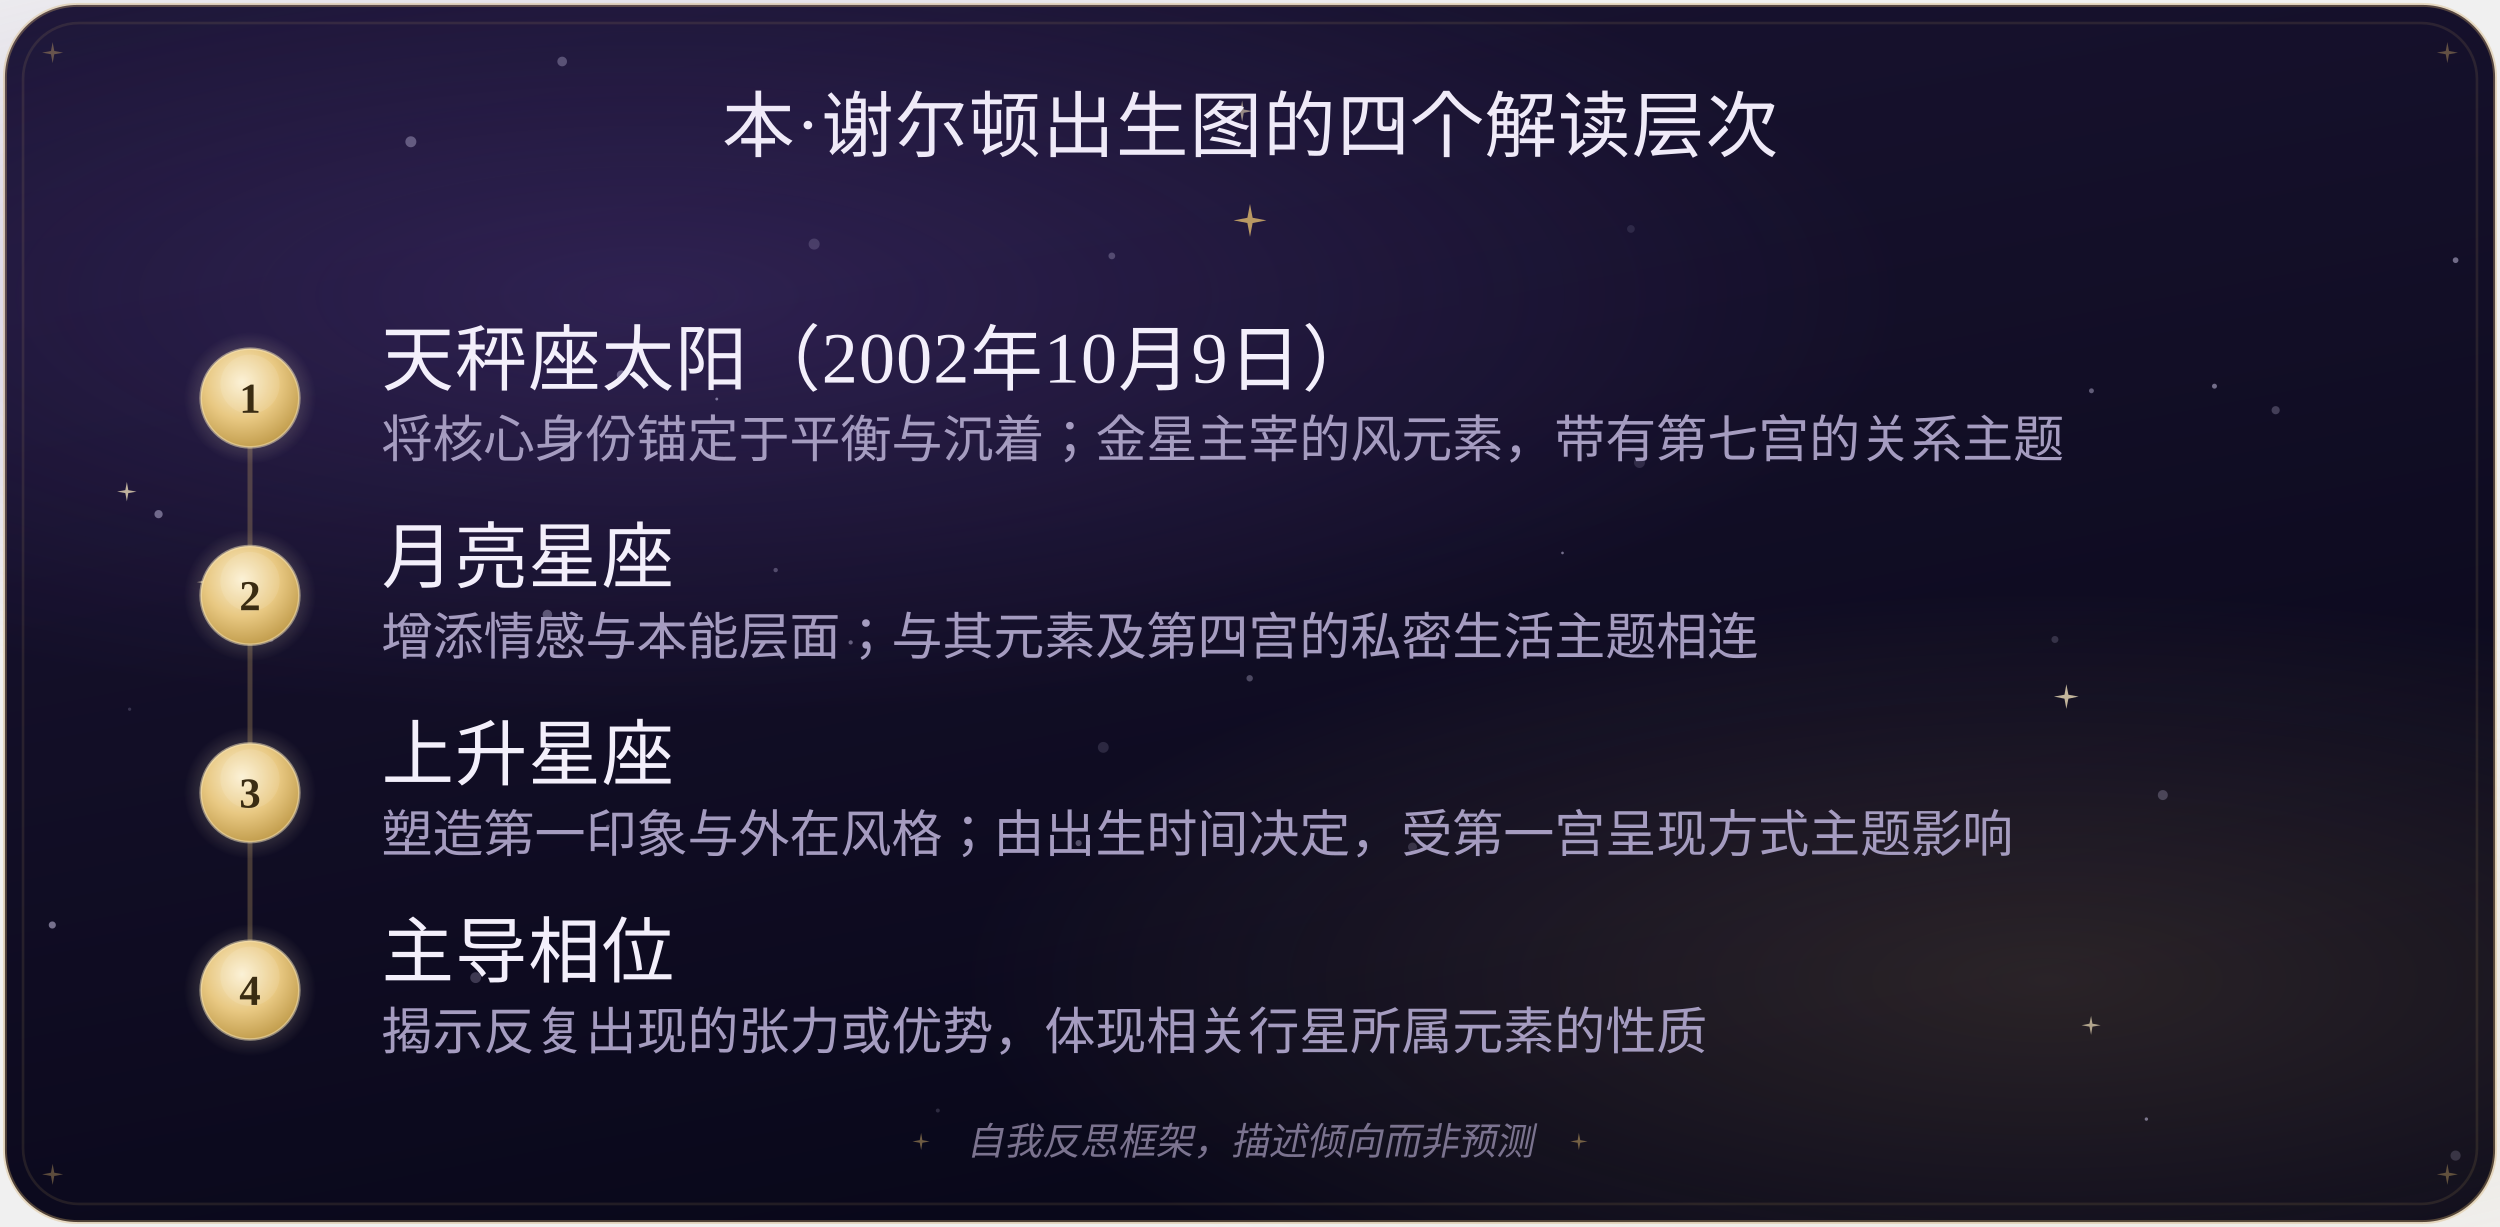
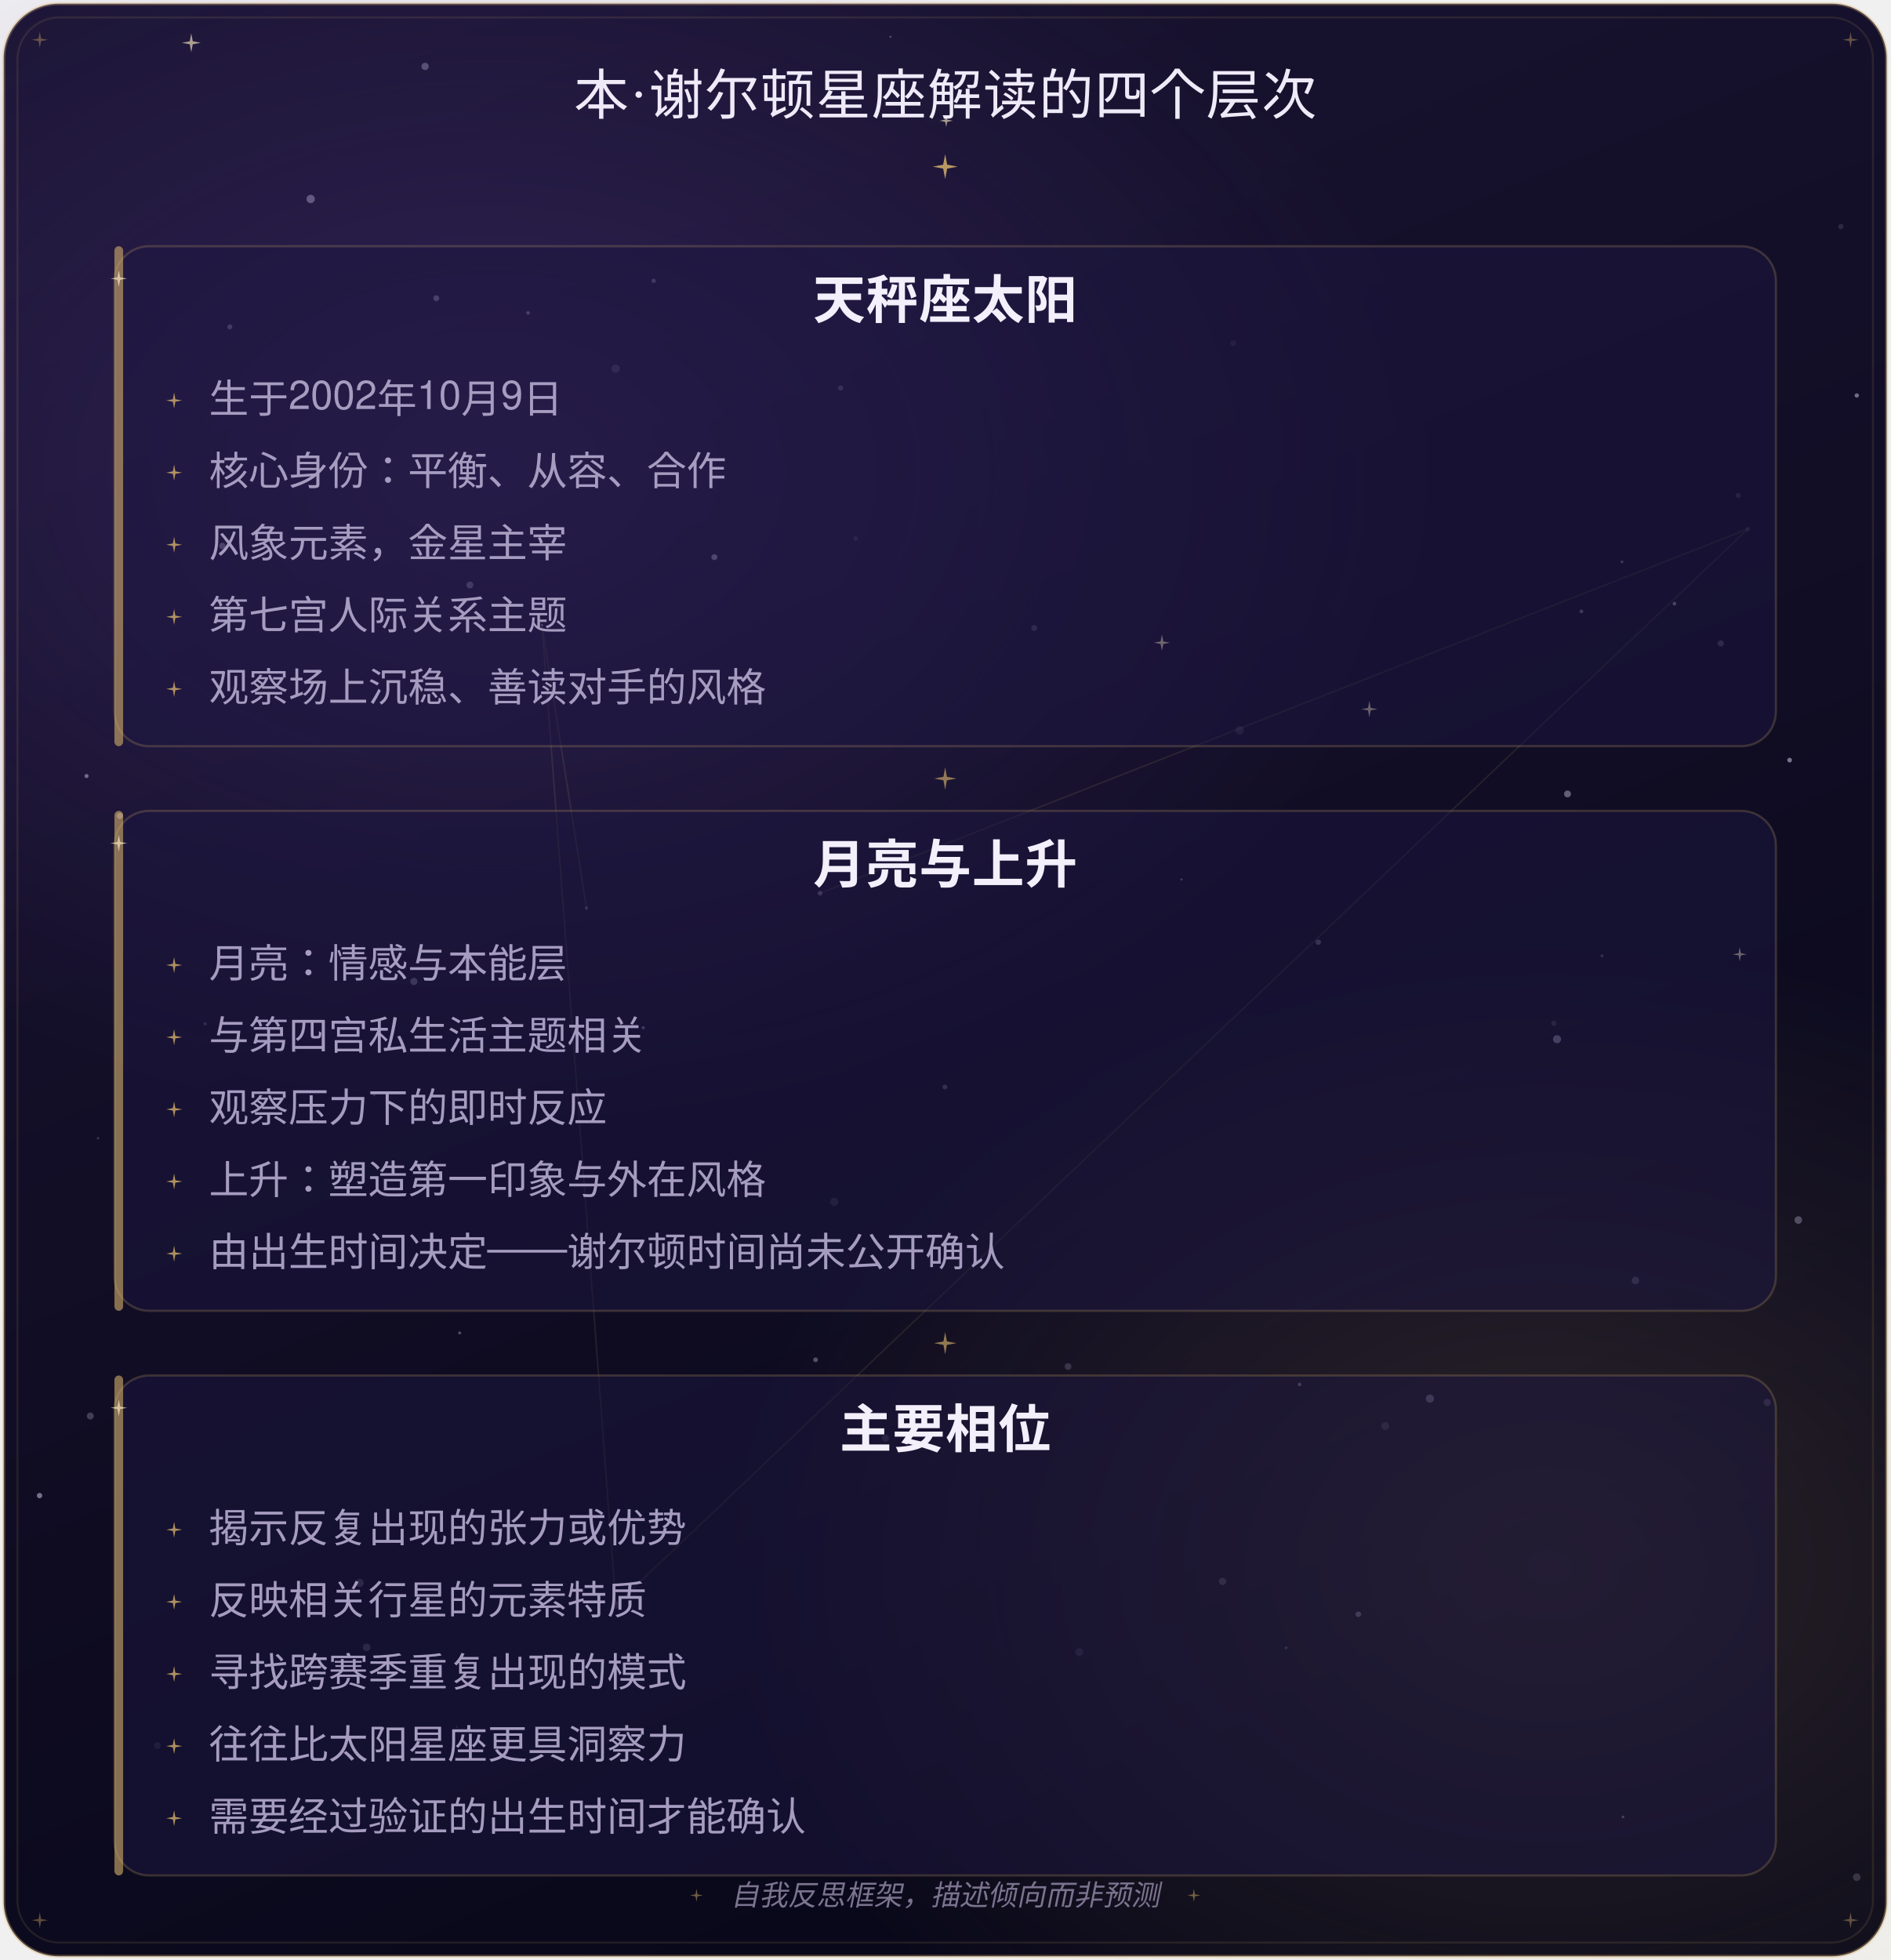
- <svg xmlns="http://www.w3.org/2000/svg" viewBox="0 0 760 373" role="img" aria-label="本·谢尔顿出生图的四个解读层次">
+ <svg xmlns="http://www.w3.org/2000/svg" viewBox="0 0 760 788" role="img" aria-label="本·谢尔顿星座解读的四个层次">
  <defs>
    <linearGradient id="bensheltonzodiacsign1zh-panel" x1="0" y1="0" x2="0.4" y2="1">
      <stop offset="0" stop-color="#1a1433" />
      <stop offset="0.55" stop-color="#120e26" />
      <stop offset="1" stop-color="#09081a" />
    </linearGradient>
    <radialGradient id="bensheltonzodiacsign1zh-foil" cx="0.42" cy="0.34" r="0.75">
      <stop offset="0" stop-color="#fbf0d2" />
      <stop offset="0.5" stop-color="#e8c882" />
      <stop offset="1" stop-color="#b8923f" />
    </radialGradient>
    <radialGradient id="bensheltonzodiacsign1zh-glow" cx="0.5" cy="0.5" r="0.5">
      <stop offset="0" stop-color="#f6e6bf" />
      <stop offset="1" stop-color="#f6e6bf" stop-opacity="0" />
    </radialGradient>
    <radialGradient id="bensheltonzodiacsign1zh-neb1" cx="0.5" cy="0.5" r="0.5">
      <stop offset="0" stop-color="#6f4bb0" stop-opacity="0.28" />
      <stop offset="1" stop-color="#6f4bb0" stop-opacity="0" />
    </radialGradient>
    <radialGradient id="bensheltonzodiacsign1zh-neb2" cx="0.5" cy="0.5" r="0.5">
      <stop offset="0" stop-color="#d4af6a" stop-opacity="0.16" />
      <stop offset="1" stop-color="#d4af6a" stop-opacity="0" />
    </radialGradient>
    <linearGradient id="bensheltonzodiacsign1zh-rule" x1="0" y1="0" x2="1" y2="0">
      <stop offset="0" stop-color="#d4af6a" stop-opacity="0" />
      <stop offset="0.5" stop-color="#d4af6a" stop-opacity="0.6" />
      <stop offset="1" stop-color="#d4af6a" stop-opacity="0" />
    </linearGradient>
  </defs>
-   <rect x="1.5" y="1.5" width="757" height="370" rx="22" fill="url(#bensheltonzodiacsign1zh-panel)" />
-   <ellipse cx="198" cy="90" rx="380" ry="127" fill="url(#bensheltonzodiacsign1zh-neb1)" />
-   <ellipse cx="623" cy="298" rx="334" ry="119" fill="url(#bensheltonzodiacsign1zh-neb2)" />
-   <circle cx="746.5" cy="79.1" r="0.87" fill="#cfc8ea" opacity="0.50" />
-   <circle cx="48.2" cy="156.3" r="1.25" fill="#cfc8ea" opacity="0.47" />
-   <circle cx="247.5" cy="74.2" r="1.68" fill="#cfc8ea" opacity="0.19" />
-   <circle cx="652.5" cy="340.2" r="0.52" fill="#cfc8ea" opacity="0.53" />
-   <circle cx="188.9" cy="114.0" r="1.40" fill="#cfc8ea" opacity="0.39" />
-   <circle cx="327.9" cy="256.3" r="0.94" fill="#cfc8ea" opacity="0.36" />
-   <circle cx="379.9" cy="206.2" r="0.98" fill="#cfc8ea" opacity="0.32" />
-   <circle cx="657.5" cy="241.7" r="1.52" fill="#cfc8ea" opacity="0.26" />
-   <circle cx="15.9" cy="281.2" r="1.09" fill="#cfc8ea" opacity="0.53" />
-   <circle cx="166.4" cy="186.8" r="1.44" fill="#cfc8ea" opacity="0.38" />
-   <circle cx="235.8" cy="173.3" r="0.67" fill="#cfc8ea" opacity="0.31" />
-   <circle cx="429.4" cy="257.5" r="1.36" fill="#cfc8ea" opacity="0.19" />
-   <circle cx="124.9" cy="43.1" r="1.67" fill="#cfc8ea" opacity="0.37" />
-   <circle cx="335.4" cy="227.2" r="1.65" fill="#cfc8ea" opacity="0.15" />
-   <circle cx="498.4" cy="140.6" r="1.67" fill="#cfc8ea" opacity="0.15" />
-   <circle cx="82.5" cy="194.5" r="0.62" fill="#cfc8ea" opacity="0.30" />
-   <circle cx="746.5" cy="351.3" r="1.54" fill="#cfc8ea" opacity="0.19" />
-   <circle cx="39.4" cy="215.6" r="0.50" fill="#cfc8ea" opacity="0.20" />
-   <circle cx="691.8" cy="124.7" r="1.24" fill="#cfc8ea" opacity="0.26" />
-   <circle cx="338.0" cy="77.8" r="1.03" fill="#cfc8ea" opacity="0.28" />
-   <circle cx="258.6" cy="195.3" r="0.65" fill="#cfc8ea" opacity="0.43" />
-   <circle cx="170.9" cy="18.7" r="1.47" fill="#cfc8ea" opacity="0.32" />
-   <circle cx="285.1" cy="337.6" r="0.61" fill="#cfc8ea" opacity="0.18" />
-   <circle cx="495.8" cy="69.6" r="1.18" fill="#cfc8ea" opacity="0.12" />
-   <circle cx="217.9" cy="121.3" r="0.44" fill="#cfc8ea" opacity="0.53" />
-   <circle cx="624.7" cy="194.4" r="1.07" fill="#cfc8ea" opacity="0.19" />
-   <circle cx="673.2" cy="117.4" r="0.76" fill="#cfc8ea" opacity="0.51" />
-   <circle cx="475.0" cy="168.1" r="0.41" fill="#cfc8ea" opacity="0.52" />
-   <circle cx="184.8" cy="251.3" r="0.61" fill="#cfc8ea" opacity="0.34" />
-   <circle cx="144.6" cy="297.2" r="1.65" fill="#cfc8ea" opacity="0.24" />
-   <circle cx="635.8" cy="118.8" r="0.75" fill="#cfc8ea" opacity="0.42" />
-   <path d="M 38.567 146.5 L 39.0 149.0 L 41.5 149.46 L 39.0 149.9 L 38.567 152.4 L 38.1 149.9 L 35.6 149.46 L 38.1 149.0 Z" fill="#f6e6bf" opacity="0.749" />
-   <path d="M 628.172 208.0 L 628.8 211.2 L 631.9 211.759 L 628.8 212.4 L 628.172 215.5 L 627.6 212.4 L 624.4 211.759 L 627.6 211.2 Z" fill="#f6e6bf" opacity="0.766" />
-   <path d="M 63.832 173.0 L 64.5 176.3 L 67.8 176.952 L 64.5 177.6 L 63.832 180.9 L 63.2 177.6 L 59.8 176.952 L 63.2 176.3 Z" fill="#f6e6bf" opacity="0.531" />
-   <path d="M 377.611 30.6 L 378.1 33.3 L 380.8 33.795 L 378.1 34.3 L 377.611 37.0 L 377.1 34.3 L 374.5 33.795 L 377.1 33.3 Z" fill="#f6e6bf" opacity="0.555" />
-   <path d="M 635.69 308.8 L 636.1 311.2 L 638.6 311.684 L 636.1 312.1 L 635.69 314.6 L 635.2 312.1 L 632.8 311.684 L 635.2 311.2 Z" fill="#f6e6bf" opacity="0.671" />
-   <rect x="1.5" y="1.5" width="757" height="370" rx="22" fill="none" stroke="#d4af6a" stroke-opacity="0.34" stroke-width="1.2" />
-   <rect x="7" y="7" width="746" height="359" rx="17" fill="none" stroke="#d4af6a" stroke-opacity="0.12" stroke-width="0.8" />
+   <rect x="1.5" y="1.5" width="757" height="785" rx="22" fill="url(#bensheltonzodiacsign1zh-panel)" />
+   <ellipse cx="198" cy="189" rx="380" ry="268" fill="url(#bensheltonzodiacsign1zh-neb1)" />
+   <ellipse cx="623" cy="630" rx="334" ry="252" fill="url(#bensheltonzodiacsign1zh-neb2)" />
+   <circle cx="746.5" cy="159.0" r="0.87" fill="#cfc8ea" opacity="0.50" />
+   <circle cx="48.2" cy="328.0" r="1.25" fill="#cfc8ea" opacity="0.47" />
+   <circle cx="247.5" cy="148.2" r="1.68" fill="#cfc8ea" opacity="0.19" />
+   <circle cx="652.5" cy="730.5" r="0.52" fill="#cfc8ea" opacity="0.53" />
+   <circle cx="188.9" cy="235.2" r="1.40" fill="#cfc8ea" opacity="0.39" />
+   <circle cx="327.9" cy="546.7" r="0.94" fill="#cfc8ea" opacity="0.36" />
+   <circle cx="379.9" cy="437.0" r="0.98" fill="#cfc8ea" opacity="0.32" />
+   <circle cx="657.5" cy="514.8" r="1.52" fill="#cfc8ea" opacity="0.26" />
+   <circle cx="15.9" cy="601.3" r="1.09" fill="#cfc8ea" opacity="0.53" />
+   <circle cx="166.4" cy="394.6" r="1.44" fill="#cfc8ea" opacity="0.38" />
+   <circle cx="235.8" cy="365.1" r="0.67" fill="#cfc8ea" opacity="0.31" />
+   <circle cx="429.4" cy="549.4" r="1.36" fill="#cfc8ea" opacity="0.19" />
+   <circle cx="124.9" cy="80.0" r="1.67" fill="#cfc8ea" opacity="0.37" />
+   <circle cx="335.4" cy="483.2" r="1.65" fill="#cfc8ea" opacity="0.15" />
+   <circle cx="498.4" cy="293.6" r="1.67" fill="#cfc8ea" opacity="0.15" />
+   <circle cx="82.5" cy="411.6" r="0.62" fill="#cfc8ea" opacity="0.30" />
+   <circle cx="746.5" cy="754.7" r="1.54" fill="#cfc8ea" opacity="0.19" />
+   <circle cx="39.4" cy="457.6" r="0.50" fill="#cfc8ea" opacity="0.20" />
+   <circle cx="691.8" cy="258.7" r="1.24" fill="#cfc8ea" opacity="0.26" />
+   <circle cx="338.0" cy="156.0" r="1.03" fill="#cfc8ea" opacity="0.28" />
+   <circle cx="258.6" cy="413.2" r="0.65" fill="#cfc8ea" opacity="0.43" />
+   <circle cx="170.9" cy="26.7" r="1.47" fill="#cfc8ea" opacity="0.32" />
+   <circle cx="285.1" cy="724.7" r="0.61" fill="#cfc8ea" opacity="0.18" />
+   <circle cx="495.8" cy="138.0" r="1.18" fill="#cfc8ea" opacity="0.12" />
+   <circle cx="217.9" cy="251.3" r="0.44" fill="#cfc8ea" opacity="0.53" />
+   <circle cx="624.7" cy="411.4" r="1.07" fill="#cfc8ea" opacity="0.19" />
+   <circle cx="673.2" cy="242.7" r="0.76" fill="#cfc8ea" opacity="0.51" />
+   <circle cx="475.0" cy="353.6" r="0.41" fill="#cfc8ea" opacity="0.52" />
+   <circle cx="184.8" cy="535.9" r="0.61" fill="#cfc8ea" opacity="0.34" />
+   <circle cx="144.6" cy="636.4" r="1.65" fill="#cfc8ea" opacity="0.24" />
+   <circle cx="635.8" cy="245.8" r="0.75" fill="#cfc8ea" opacity="0.42" />
+   <circle cx="34.8" cy="312.0" r="0.83" fill="#cfc8ea" opacity="0.47" />
+   <circle cx="433.9" cy="664.2" r="1.55" fill="#cfc8ea" opacity="0.15" />
+   <circle cx="740.1" cy="91.1" r="1.05" fill="#cfc8ea" opacity="0.14" />
+   <circle cx="147.4" cy="662.3" r="1.52" fill="#cfc8ea" opacity="0.24" />
+   <circle cx="247.6" cy="645.2" r="1.62" fill="#cfc8ea" opacity="0.15" />
+   <circle cx="644.1" cy="384.3" r="0.60" fill="#cfc8ea" opacity="0.32" />
+   <circle cx="491.5" cy="635.8" r="1.46" fill="#cfc8ea" opacity="0.25" />
+   <circle cx="358.0" cy="14.8" r="0.42" fill="#cfc8ea" opacity="0.31" />
+   <circle cx="702.7" cy="212.7" r="0.89" fill="#cfc8ea" opacity="0.15" />
+   <circle cx="517.1" cy="662.5" r="0.58" fill="#cfc8ea" opacity="0.27" />
+   <circle cx="698.8" cy="199.2" r="1.02" fill="#cfc8ea" opacity="0.17" />
+   <circle cx="262.8" cy="112.9" r="0.87" fill="#cfc8ea" opacity="0.39" />
+   <circle cx="89.4" cy="219.5" r="1.29" fill="#cfc8ea" opacity="0.48" />
+   <circle cx="356.0" cy="578.2" r="1.42" fill="#cfc8ea" opacity="0.19" />
+   <circle cx="522.5" cy="556.6" r="0.71" fill="#cfc8ea" opacity="0.44" />
+   <circle cx="329.7" cy="359.1" r="0.96" fill="#cfc8ea" opacity="0.36" />
+   <circle cx="630.2" cy="319.2" r="1.39" fill="#cfc8ea" opacity="0.43" />
+   <circle cx="556.9" cy="573.3" r="1.58" fill="#cfc8ea" opacity="0.18" />
+   <circle cx="287.2" cy="224.0" r="1.20" fill="#cfc8ea" opacity="0.53" />
+   <circle cx="723.0" cy="490.5" r="1.53" fill="#cfc8ea" opacity="0.32" />
+   <circle cx="92.4" cy="131.4" r="1.01" fill="#cfc8ea" opacity="0.39" />
+   <circle cx="626.0" cy="417.8" r="1.63" fill="#cfc8ea" opacity="0.49" />
+   <circle cx="212.3" cy="125.8" r="0.73" fill="#cfc8ea" opacity="0.46" />
+   <circle cx="344.0" cy="216.5" r="0.91" fill="#cfc8ea" opacity="0.15" />
+   <circle cx="183.7" cy="694.3" r="0.41" fill="#cfc8ea" opacity="0.18" />
+   <circle cx="719.5" cy="305.6" r="0.95" fill="#cfc8ea" opacity="0.54" />
+   <circle cx="652.1" cy="225.9" r="0.57" fill="#cfc8ea" opacity="0.42" />
+   <circle cx="150.4" cy="440.2" r="0.57" fill="#cfc8ea" opacity="0.28" />
+   <circle cx="710.5" cy="563.8" r="1.43" fill="#cfc8ea" opacity="0.23" />
+   <circle cx="63.3" cy="701.8" r="1.35" fill="#cfc8ea" opacity="0.14" />
+   <circle cx="546.1" cy="649.0" r="1.13" fill="#cfc8ea" opacity="0.41" />
+   <circle cx="415.8" cy="252.5" r="1.21" fill="#cfc8ea" opacity="0.22" />
+   <circle cx="574.9" cy="562.3" r="1.65" fill="#cfc8ea" opacity="0.37" />
+   <circle cx="36.3" cy="569.3" r="1.39" fill="#cfc8ea" opacity="0.27" />
+   <circle cx="530.0" cy="378.8" r="1.09" fill="#cfc8ea" opacity="0.35" />
+   <circle cx="175.4" cy="119.9" r="1.19" fill="#cfc8ea" opacity="0.46" />
+   <path d="M 380.41 46.0 L 380.8 48.1 L 383.0 48.542 L 380.8 49.0 L 380.41 51.1 L 380.0 49.0 L 377.8 48.542 L 380.0 48.1 Z" fill="#f6e6bf" opacity="0.642" />
+   <path d="M 76.885 13.4 L 77.5 16.6 L 80.7 17.206 L 77.5 17.8 L 76.885 21.0 L 76.3 17.8 L 73.1 17.206 L 76.3 16.6 Z" fill="#f6e6bf" opacity="0.65" />
+   <path d="M 550.542 281.8 L 551.1 284.6 L 553.8 285.117 L 551.1 285.6 L 550.542 288.4 L 550.0 285.6 L 547.3 285.117 L 550.0 284.6 Z" fill="#f6e6bf" opacity="0.717" />
+   <path d="M 699.413 380.8 L 699.9 383.2 L 702.2 383.664 L 699.9 384.1 L 699.413 386.5 L 699.0 384.1 L 696.6 383.664 L 699.0 383.2 Z" fill="#f6e6bf" opacity="0.765" />
+   <path d="M 467.156 255.1 L 467.7 257.9 L 470.4 258.385 L 467.7 258.9 L 467.156 261.6 L 466.6 258.9 L 463.9 258.385 L 466.6 257.9 Z" fill="#f6e6bf" opacity="0.77" />
+   <path d="M 235.8 365.1 L 217.9 251.3 L 247.6 645.2 L 702.7 212.7 L 329.7 359.1" fill="none" stroke="#d4af6a" stroke-width="0.6" opacity="0.12" />
+   <rect x="1.5" y="1.5" width="757" height="785" rx="22" fill="none" stroke="#d4af6a" stroke-opacity="0.34" stroke-width="1.2" />
+   <rect x="7" y="7" width="746" height="774" rx="17" fill="none" stroke="#d4af6a" stroke-opacity="0.12" stroke-width="0.8" />
  <path d="M 16 12.8 L 16.5 15.5 L 19.2 16 L 16.5 16.5 L 16 19.2 L 15.5 16.5 L 12.8 16 L 15.5 15.5 Z" fill="#d4af6a" opacity="0.4" />
  <path d="M 744 12.8 L 744.5 15.5 L 747.2 16 L 744.5 16.5 L 744 19.2 L 743.5 16.5 L 740.8 16 L 743.5 15.5 Z" fill="#d4af6a" opacity="0.4" />
-   <path d="M 16 353.8 L 16.5 356.5 L 19.2 357 L 16.5 357.5 L 16 360.2 L 15.5 357.5 L 12.8 357 L 15.5 356.5 Z" fill="#d4af6a" opacity="0.4" />
-   <path d="M 744 353.8 L 744.5 356.5 L 747.2 357 L 744.5 357.5 L 744 360.2 L 743.5 357.5 L 740.8 357 L 743.5 356.5 Z" fill="#d4af6a" opacity="0.4" />
-   <text x="380" y="46" text-anchor="middle" font-family="Georgia, 'Times New Roman', serif" font-size="22" letter-spacing="0.4" fill="#efeaf8">本·谢尔顿出生图的四个解读层次</text>
+   <path d="M 16 768.8 L 16.5 771.5 L 19.2 772 L 16.5 772.5 L 16 775.2 L 15.5 772.5 L 12.8 772 L 15.5 771.5 Z" fill="#d4af6a" opacity="0.4" />
+   <path d="M 744 768.8 L 744.5 771.5 L 747.2 772 L 744.5 772.5 L 744 775.2 L 743.5 772.5 L 740.8 772 L 743.5 771.5 Z" fill="#d4af6a" opacity="0.4" />
+   <text x="380" y="46" text-anchor="middle" font-family="Georgia, 'Times New Roman', serif" font-size="22" letter-spacing="0.4" fill="#efeaf8">本·谢尔顿星座解读的四个层次</text>
  <line x1="230" y1="67" x2="368" y2="67" stroke="url(#bensheltonzodiacsign1zh-rule)" stroke-width="1" />
  <line x1="392" y1="67" x2="530" y2="67" stroke="url(#bensheltonzodiacsign1zh-rule)" stroke-width="1" />
  <path d="M 380 62.0 L 380.8 66.2 L 385.0 67 L 380.8 67.8 L 380 72.0 L 379.2 67.8 L 375.0 67 L 379.2 66.2 Z" fill="#d4af6a" opacity="0.85" />
-   <line x1="76" y1="121" x2="76" y2="301" stroke="#d4af6a" stroke-opacity="0.28" stroke-width="1.5" />
-   <circle cx="76" cy="121" r="20.0" fill="url(#bensheltonzodiacsign1zh-glow)" opacity="0.5" />
-   <circle cx="76" cy="121" r="15" fill="url(#bensheltonzodiacsign1zh-foil)" stroke="#f6e6bf" stroke-opacity="0.5" stroke-width="0.8" />
-   <circle cx="76" cy="116.8" r="9.0" fill="#ffffff" opacity="0.10" />
-   <text x="76" y="125.5" text-anchor="middle" font-family="Georgia, 'Times New Roman', serif" font-size="13" font-weight="700" fill="#3a2c12">1</text>
-   <text x="116" y="117.0" font-family="Georgia, 'Times New Roman', serif" font-size="22" letter-spacing="0.3" fill="#f3effb">天秤座太阳（2002年10月9日）</text>
-   <text x="116" y="139.0" font-family="Helvetica, Arial, sans-serif" font-size="15.5" fill="#a59cc0">将核心身份锚定于平衡与沉着；金星主宰的风元素，带有第七宫的关系主题</text>
-   <circle cx="76" cy="181" r="20.0" fill="url(#bensheltonzodiacsign1zh-glow)" opacity="0.5" />
-   <circle cx="76" cy="181" r="15" fill="url(#bensheltonzodiacsign1zh-foil)" stroke="#f6e6bf" stroke-opacity="0.5" stroke-width="0.8" />
-   <circle cx="76" cy="176.8" r="9.0" fill="#ffffff" opacity="0.10" />
-   <text x="76" y="185.5" text-anchor="middle" font-family="Georgia, 'Times New Roman', serif" font-size="13" font-weight="700" fill="#3a2c12">2</text>
-   <text x="116" y="177.0" font-family="Georgia, 'Times New Roman', serif" font-size="22" letter-spacing="0.3" fill="#f3effb">月亮星座</text>
-   <text x="116" y="199.0" font-family="Helvetica, Arial, sans-serif" font-size="15.5" fill="#a59cc0">增添情感与本能层面；与其元素及第四宫的私密生活主题相连</text>
-   <circle cx="76" cy="241" r="20.0" fill="url(#bensheltonzodiacsign1zh-glow)" opacity="0.5" />
-   <circle cx="76" cy="241" r="15" fill="url(#bensheltonzodiacsign1zh-foil)" stroke="#f6e6bf" stroke-opacity="0.5" stroke-width="0.8" />
-   <circle cx="76" cy="236.8" r="9.0" fill="#ffffff" opacity="0.10" />
-   <text x="76" y="245.5" text-anchor="middle" font-family="Georgia, 'Times New Roman', serif" font-size="13" font-weight="700" fill="#3a2c12">3</text>
-   <text x="116" y="237.0" font-family="Georgia, 'Times New Roman', serif" font-size="22" letter-spacing="0.3" fill="#f3effb">上升星座</text>
-   <text x="116" y="259.0" font-family="Helvetica, Arial, sans-serif" font-size="15.5" fill="#a59cc0">塑造第一印象与外在风格；由出生时间决定，受第一宫呈现方式主题影响</text>
-   <circle cx="76" cy="301" r="20.0" fill="url(#bensheltonzodiacsign1zh-glow)" opacity="0.5" />
-   <circle cx="76" cy="301" r="15" fill="url(#bensheltonzodiacsign1zh-foil)" stroke="#f6e6bf" stroke-opacity="0.5" stroke-width="0.8" />
-   <circle cx="76" cy="296.8" r="9.0" fill="#ffffff" opacity="0.10" />
-   <text x="76" y="305.5" text-anchor="middle" font-family="Georgia, 'Times New Roman', serif" font-size="13" font-weight="700" fill="#3a2c12">4</text>
-   <text x="116" y="297.0" font-family="Georgia, 'Times New Roman', serif" font-size="22" letter-spacing="0.3" fill="#f3effb">主导相位</text>
-   <text x="116" y="319.0" font-family="Helvetica, Arial, sans-serif" font-size="15.5" fill="#a59cc0">揭示反复出现的张力或优势，体现相关行星所属元素的性质</text>
-   <path d="M 280.025 344.4 L 280.4 346.6 L 282.6 347 L 280.4 347.4 L 280.025 349.6 L 279.6 347.4 L 277.4 347 L 279.6 346.6 Z" fill="#d4af6a" opacity="0.5" />
-   <text x="380" y="351" text-anchor="middle" font-family="Georgia, 'Times New Roman', serif" font-style="italic" font-size="11.5" fill="#7b738f">自我反思框架，描述倾向而非预测</text>
-   <path d="M 479.975 344.4 L 480.4 346.6 L 482.6 347 L 480.4 347.4 L 479.975 349.6 L 479.6 347.4 L 477.4 347 L 479.6 346.6 Z" fill="#d4af6a" opacity="0.5" />
+   <rect x="46" y="99" width="668" height="201.0" rx="14" fill="#1d1740" fill-opacity="0.5" stroke="#d4af6a" stroke-opacity="0.22" stroke-width="0.9" />
+   <rect x="46" y="99" width="3.5" height="201.0" rx="1.8" fill="#d4af6a" fill-opacity="0.6" />
+   <path d="M 47.75 108.6 L 48.3 111.5 L 51.1 112 L 48.3 112.5 L 47.75 115.4 L 47.2 112.5 L 44.4 112 L 47.2 111.5 Z" fill="#f6e6bf" opacity="0.7" />
+   <text x="380" y="128.0" text-anchor="middle" font-family="Georgia, 'Times New Roman', serif" font-size="21" font-weight="700" letter-spacing="0.3" fill="#f3effb">天秤座太阳</text>
+   <path d="M 70 157.8 L 70.5 160.5 L 73.2 161 L 70.5 161.5 L 70 164.2 L 69.5 161.5 L 66.8 161 L 69.5 160.5 Z" fill="#d4af6a" opacity="0.8" />
+   <text x="84" y="166.0" font-family="Helvetica, Arial, sans-serif" font-size="16" fill="#a59cc0">生于2002年10月9日</text>
+   <path d="M 70 186.8 L 70.5 189.5 L 73.2 190 L 70.5 190.5 L 70 193.2 L 69.5 190.5 L 66.8 190 L 69.5 189.5 Z" fill="#d4af6a" opacity="0.8" />
+   <text x="84" y="195.0" font-family="Helvetica, Arial, sans-serif" font-size="16" fill="#a59cc0">核心身份：平衡、从容、合作</text>
+   <path d="M 70 215.8 L 70.5 218.5 L 73.2 219 L 70.5 219.5 L 70 222.2 L 69.5 219.5 L 66.8 219 L 69.5 218.5 Z" fill="#d4af6a" opacity="0.8" />
+   <text x="84" y="224.0" font-family="Helvetica, Arial, sans-serif" font-size="16" fill="#a59cc0">风象元素，金星主宰</text>
+   <path d="M 70 244.8 L 70.5 247.5 L 73.2 248 L 70.5 248.5 L 70 251.2 L 69.5 248.5 L 66.8 248 L 69.5 247.5 Z" fill="#d4af6a" opacity="0.8" />
+   <text x="84" y="253.0" font-family="Helvetica, Arial, sans-serif" font-size="16" fill="#a59cc0">第七宫人际关系主题</text>
+   <path d="M 70 273.8 L 70.5 276.5 L 73.2 277 L 70.5 277.5 L 70 280.2 L 69.5 277.5 L 66.8 277 L 69.5 276.5 Z" fill="#d4af6a" opacity="0.8" />
+   <text x="84" y="282.0" font-family="Helvetica, Arial, sans-serif" font-size="16" fill="#a59cc0">观察场上沉稳、善读对手的风格</text>
+   <path d="M 380 308.5 L 380.7 312.3 L 384.5 313 L 380.7 313.7 L 380 317.5 L 379.3 313.7 L 375.5 313 L 379.3 312.3 Z" fill="#d4af6a" opacity="0.65" />
+   <rect x="46" y="326" width="668" height="201.0" rx="14" fill="#1d1740" fill-opacity="0.5" stroke="#d4af6a" stroke-opacity="0.22" stroke-width="0.9" />
+   <rect x="46" y="326" width="3.5" height="201.0" rx="1.8" fill="#d4af6a" fill-opacity="0.6" />
+   <path d="M 47.75 335.6 L 48.3 338.5 L 51.1 339 L 48.3 339.5 L 47.75 342.4 L 47.2 339.5 L 44.4 339 L 47.2 338.5 Z" fill="#f6e6bf" opacity="0.7" />
+   <text x="380" y="355.0" text-anchor="middle" font-family="Georgia, 'Times New Roman', serif" font-size="21" font-weight="700" letter-spacing="0.3" fill="#f3effb">月亮与上升</text>
+   <path d="M 70 384.8 L 70.5 387.5 L 73.2 388 L 70.5 388.5 L 70 391.2 L 69.5 388.5 L 66.8 388 L 69.5 387.5 Z" fill="#d4af6a" opacity="0.8" />
+   <text x="84" y="393.0" font-family="Helvetica, Arial, sans-serif" font-size="16" fill="#a59cc0">月亮：情感与本能层</text>
+   <path d="M 70 413.8 L 70.5 416.5 L 73.2 417 L 70.5 417.5 L 70 420.2 L 69.5 417.5 L 66.8 417 L 69.5 416.5 Z" fill="#d4af6a" opacity="0.8" />
+   <text x="84" y="422.0" font-family="Helvetica, Arial, sans-serif" font-size="16" fill="#a59cc0">与第四宫私生活主题相关</text>
+   <path d="M 70 442.8 L 70.5 445.5 L 73.2 446 L 70.5 446.5 L 70 449.2 L 69.5 446.5 L 66.8 446 L 69.5 445.5 Z" fill="#d4af6a" opacity="0.8" />
+   <text x="84" y="451.0" font-family="Helvetica, Arial, sans-serif" font-size="16" fill="#a59cc0">观察压力下的即时反应</text>
+   <path d="M 70 471.8 L 70.5 474.5 L 73.2 475 L 70.5 475.5 L 70 478.2 L 69.5 475.5 L 66.8 475 L 69.5 474.5 Z" fill="#d4af6a" opacity="0.8" />
+   <text x="84" y="480.0" font-family="Helvetica, Arial, sans-serif" font-size="16" fill="#a59cc0">上升：塑造第一印象与外在风格</text>
+   <path d="M 70 500.8 L 70.5 503.5 L 73.2 504 L 70.5 504.5 L 70 507.2 L 69.5 504.5 L 66.8 504 L 69.5 503.5 Z" fill="#d4af6a" opacity="0.8" />
+   <text x="84" y="509.0" font-family="Helvetica, Arial, sans-serif" font-size="16" fill="#a59cc0">由出生时间决定——谢尔顿时间尚未公开确认</text>
+   <path d="M 380 535.5 L 380.7 539.3 L 384.5 540 L 380.7 540.7 L 380 544.5 L 379.3 540.7 L 375.5 540 L 379.3 539.3 Z" fill="#d4af6a" opacity="0.65" />
+   <rect x="46" y="553" width="668" height="201.0" rx="14" fill="#1d1740" fill-opacity="0.5" stroke="#d4af6a" stroke-opacity="0.22" stroke-width="0.9" />
+   <rect x="46" y="553" width="3.5" height="201.0" rx="1.8" fill="#d4af6a" fill-opacity="0.6" />
+   <path d="M 47.75 562.6 L 48.3 565.5 L 51.1 566 L 48.3 566.5 L 47.75 569.4 L 47.2 566.5 L 44.4 566 L 47.2 565.5 Z" fill="#f6e6bf" opacity="0.7" />
+   <text x="380" y="582.0" text-anchor="middle" font-family="Georgia, 'Times New Roman', serif" font-size="21" font-weight="700" letter-spacing="0.3" fill="#f3effb">主要相位</text>
+   <path d="M 70 611.8 L 70.5 614.5 L 73.2 615 L 70.5 615.5 L 70 618.2 L 69.5 615.5 L 66.8 615 L 69.5 614.5 Z" fill="#d4af6a" opacity="0.8" />
+   <text x="84" y="620.0" font-family="Helvetica, Arial, sans-serif" font-size="16" fill="#a59cc0">揭示反复出现的张力或优势</text>
+   <path d="M 70 640.8 L 70.5 643.5 L 73.2 644 L 70.5 644.5 L 70 647.2 L 69.5 644.5 L 66.8 644 L 69.5 643.5 Z" fill="#d4af6a" opacity="0.8" />
+   <text x="84" y="649.0" font-family="Helvetica, Arial, sans-serif" font-size="16" fill="#a59cc0">反映相关行星的元素特质</text>
+   <path d="M 70 669.8 L 70.5 672.5 L 73.2 673 L 70.5 673.5 L 70 676.2 L 69.5 673.5 L 66.8 673 L 69.5 672.5 Z" fill="#d4af6a" opacity="0.8" />
+   <text x="84" y="678.0" font-family="Helvetica, Arial, sans-serif" font-size="16" fill="#a59cc0">寻找跨赛季重复出现的模式</text>
+   <path d="M 70 698.8 L 70.5 701.5 L 73.2 702 L 70.5 702.5 L 70 705.2 L 69.5 702.5 L 66.8 702 L 69.5 701.5 Z" fill="#d4af6a" opacity="0.8" />
+   <text x="84" y="707.0" font-family="Helvetica, Arial, sans-serif" font-size="16" fill="#a59cc0">往往比太阳星座更具洞察力</text>
+   <path d="M 70 727.8 L 70.5 730.5 L 73.2 731 L 70.5 731.5 L 70 734.2 L 69.5 731.5 L 66.8 731 L 69.5 730.5 Z" fill="#d4af6a" opacity="0.8" />
+   <text x="84" y="736.0" font-family="Helvetica, Arial, sans-serif" font-size="16" fill="#a59cc0">需要经过验证的出生时间才能确认</text>
+   <path d="M 280.025 759.4 L 280.4 761.6 L 282.6 762 L 280.4 762.4 L 280.025 764.6 L 279.6 762.4 L 277.4 762 L 279.6 761.6 Z" fill="#d4af6a" opacity="0.5" />
+   <text x="380" y="766" text-anchor="middle" font-family="Georgia, 'Times New Roman', serif" font-style="italic" font-size="11.5" fill="#7b738f">自我反思框架，描述倾向而非预测</text>
+   <path d="M 479.975 759.4 L 480.4 761.6 L 482.6 762 L 480.4 762.4 L 479.975 764.6 L 479.6 762.4 L 477.4 762 L 479.6 761.6 Z" fill="#d4af6a" opacity="0.5" />
</svg>
